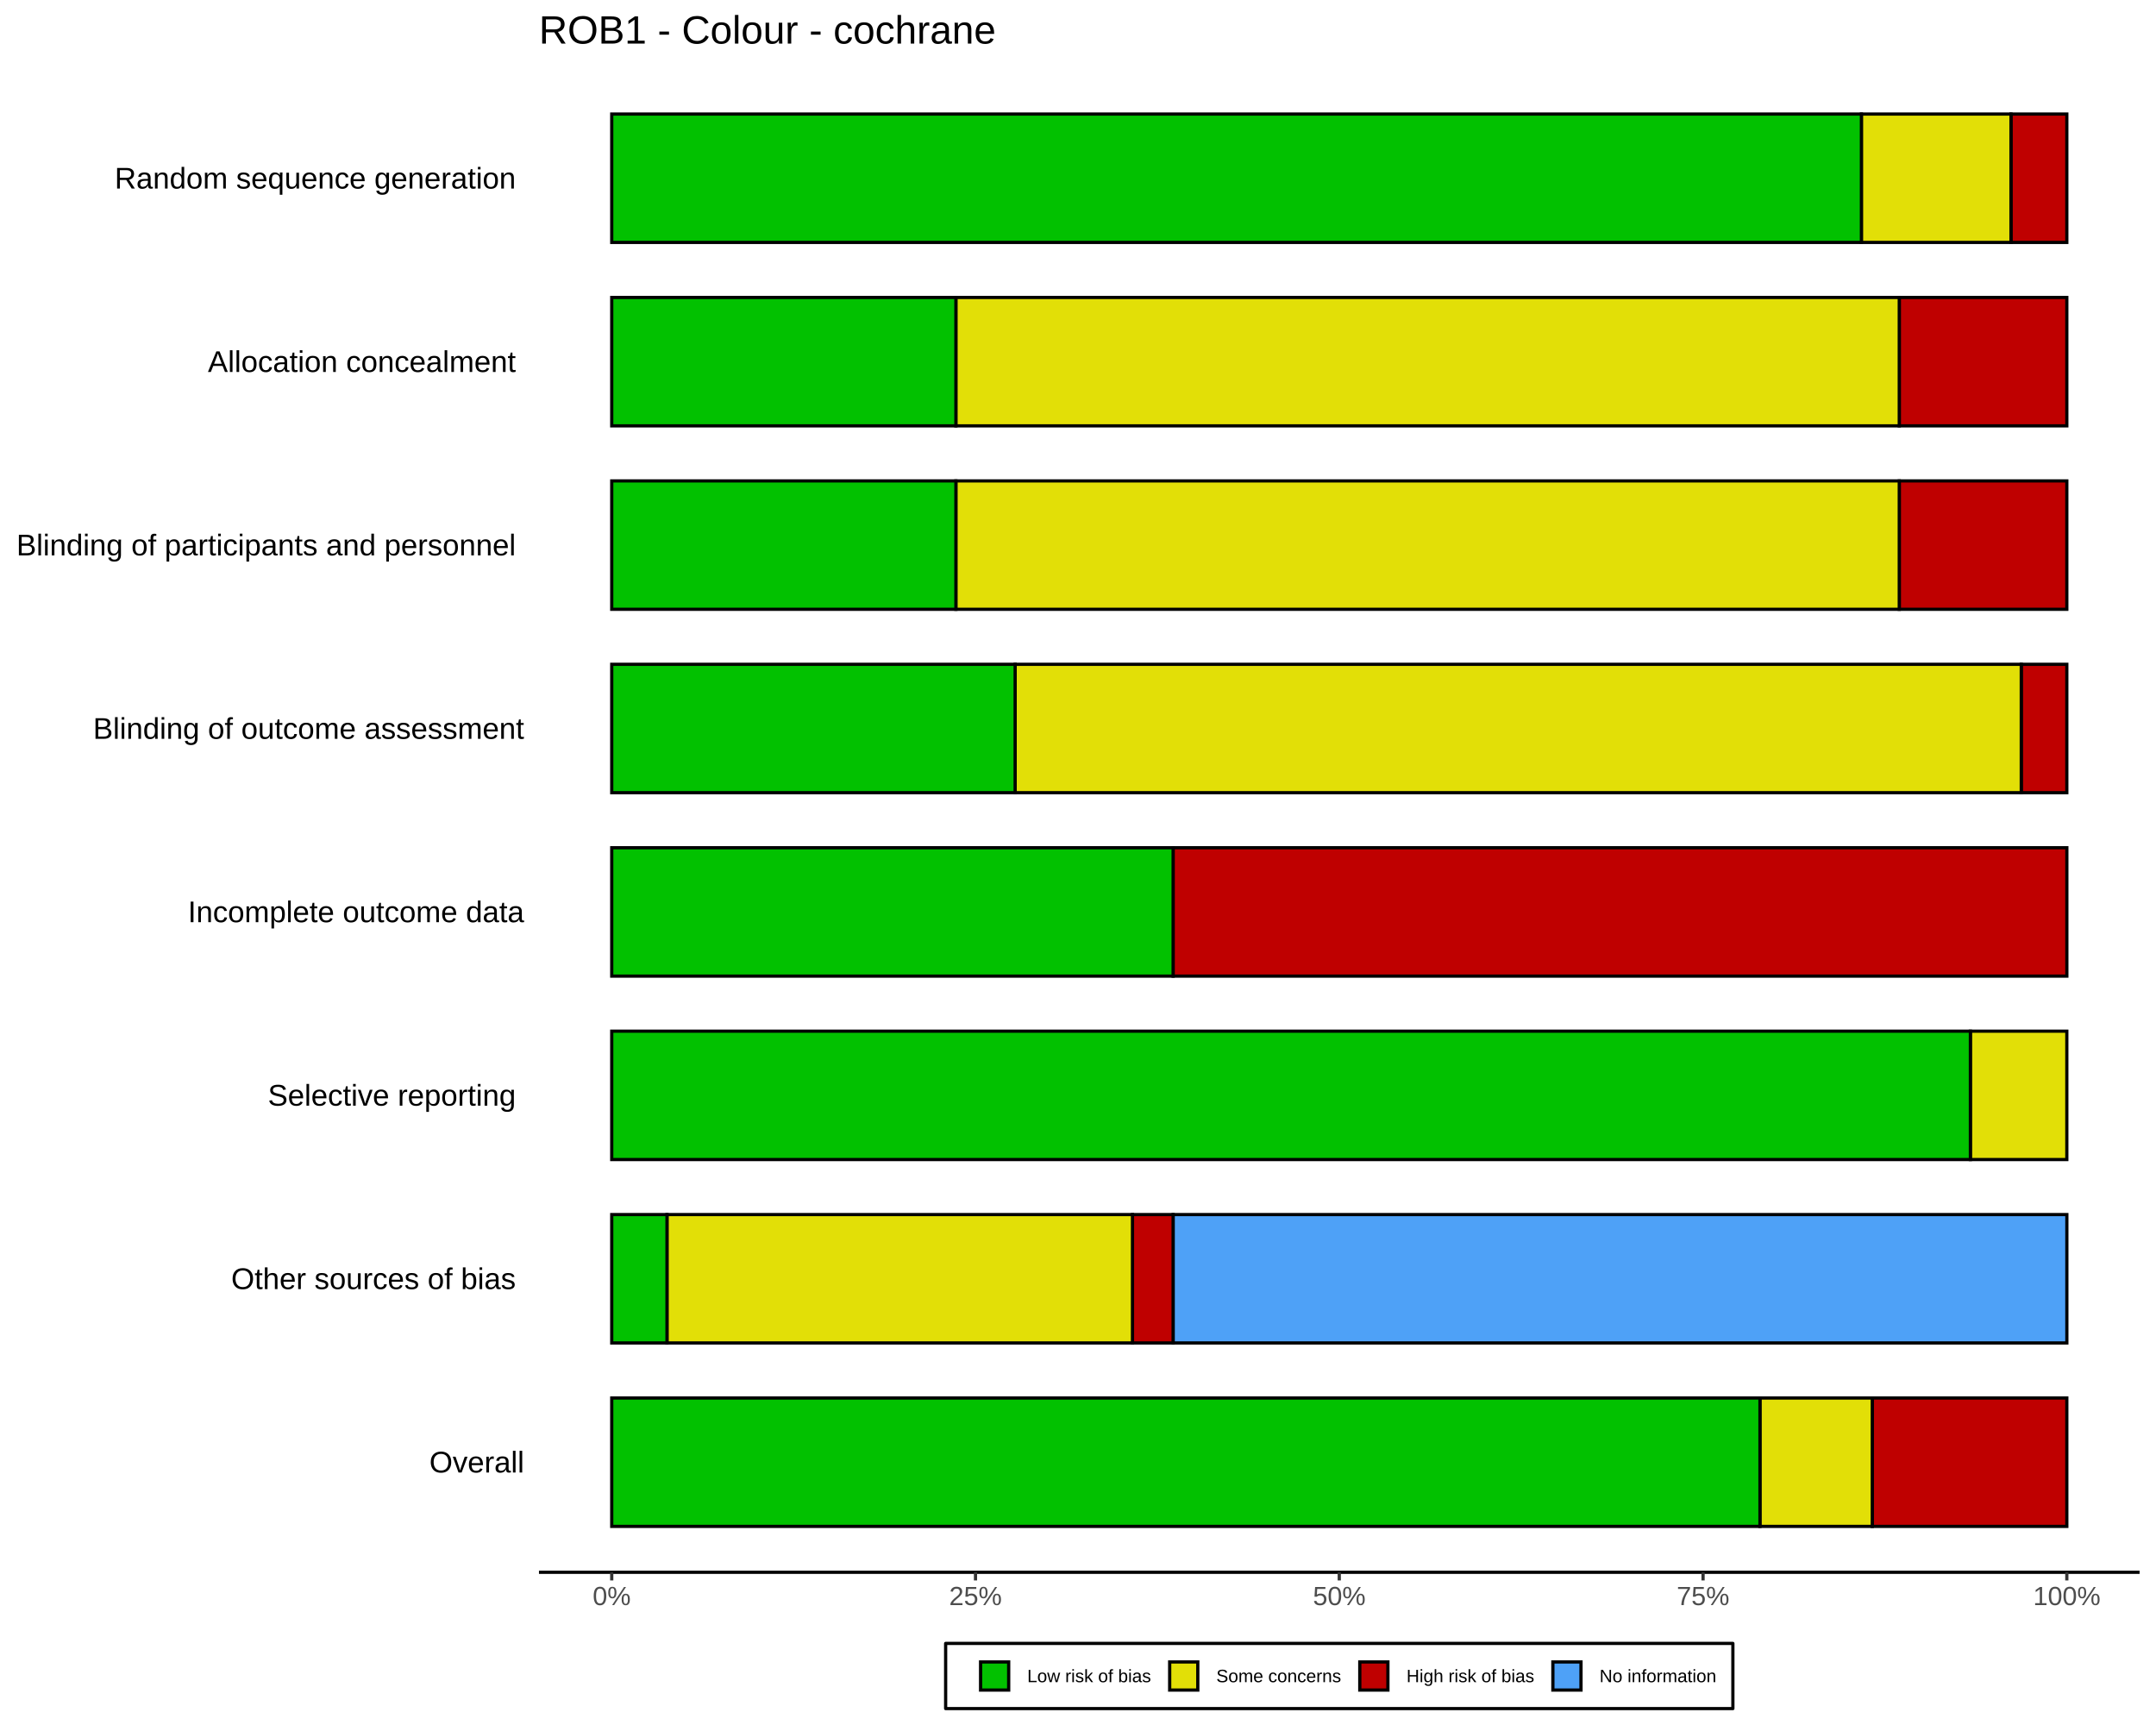
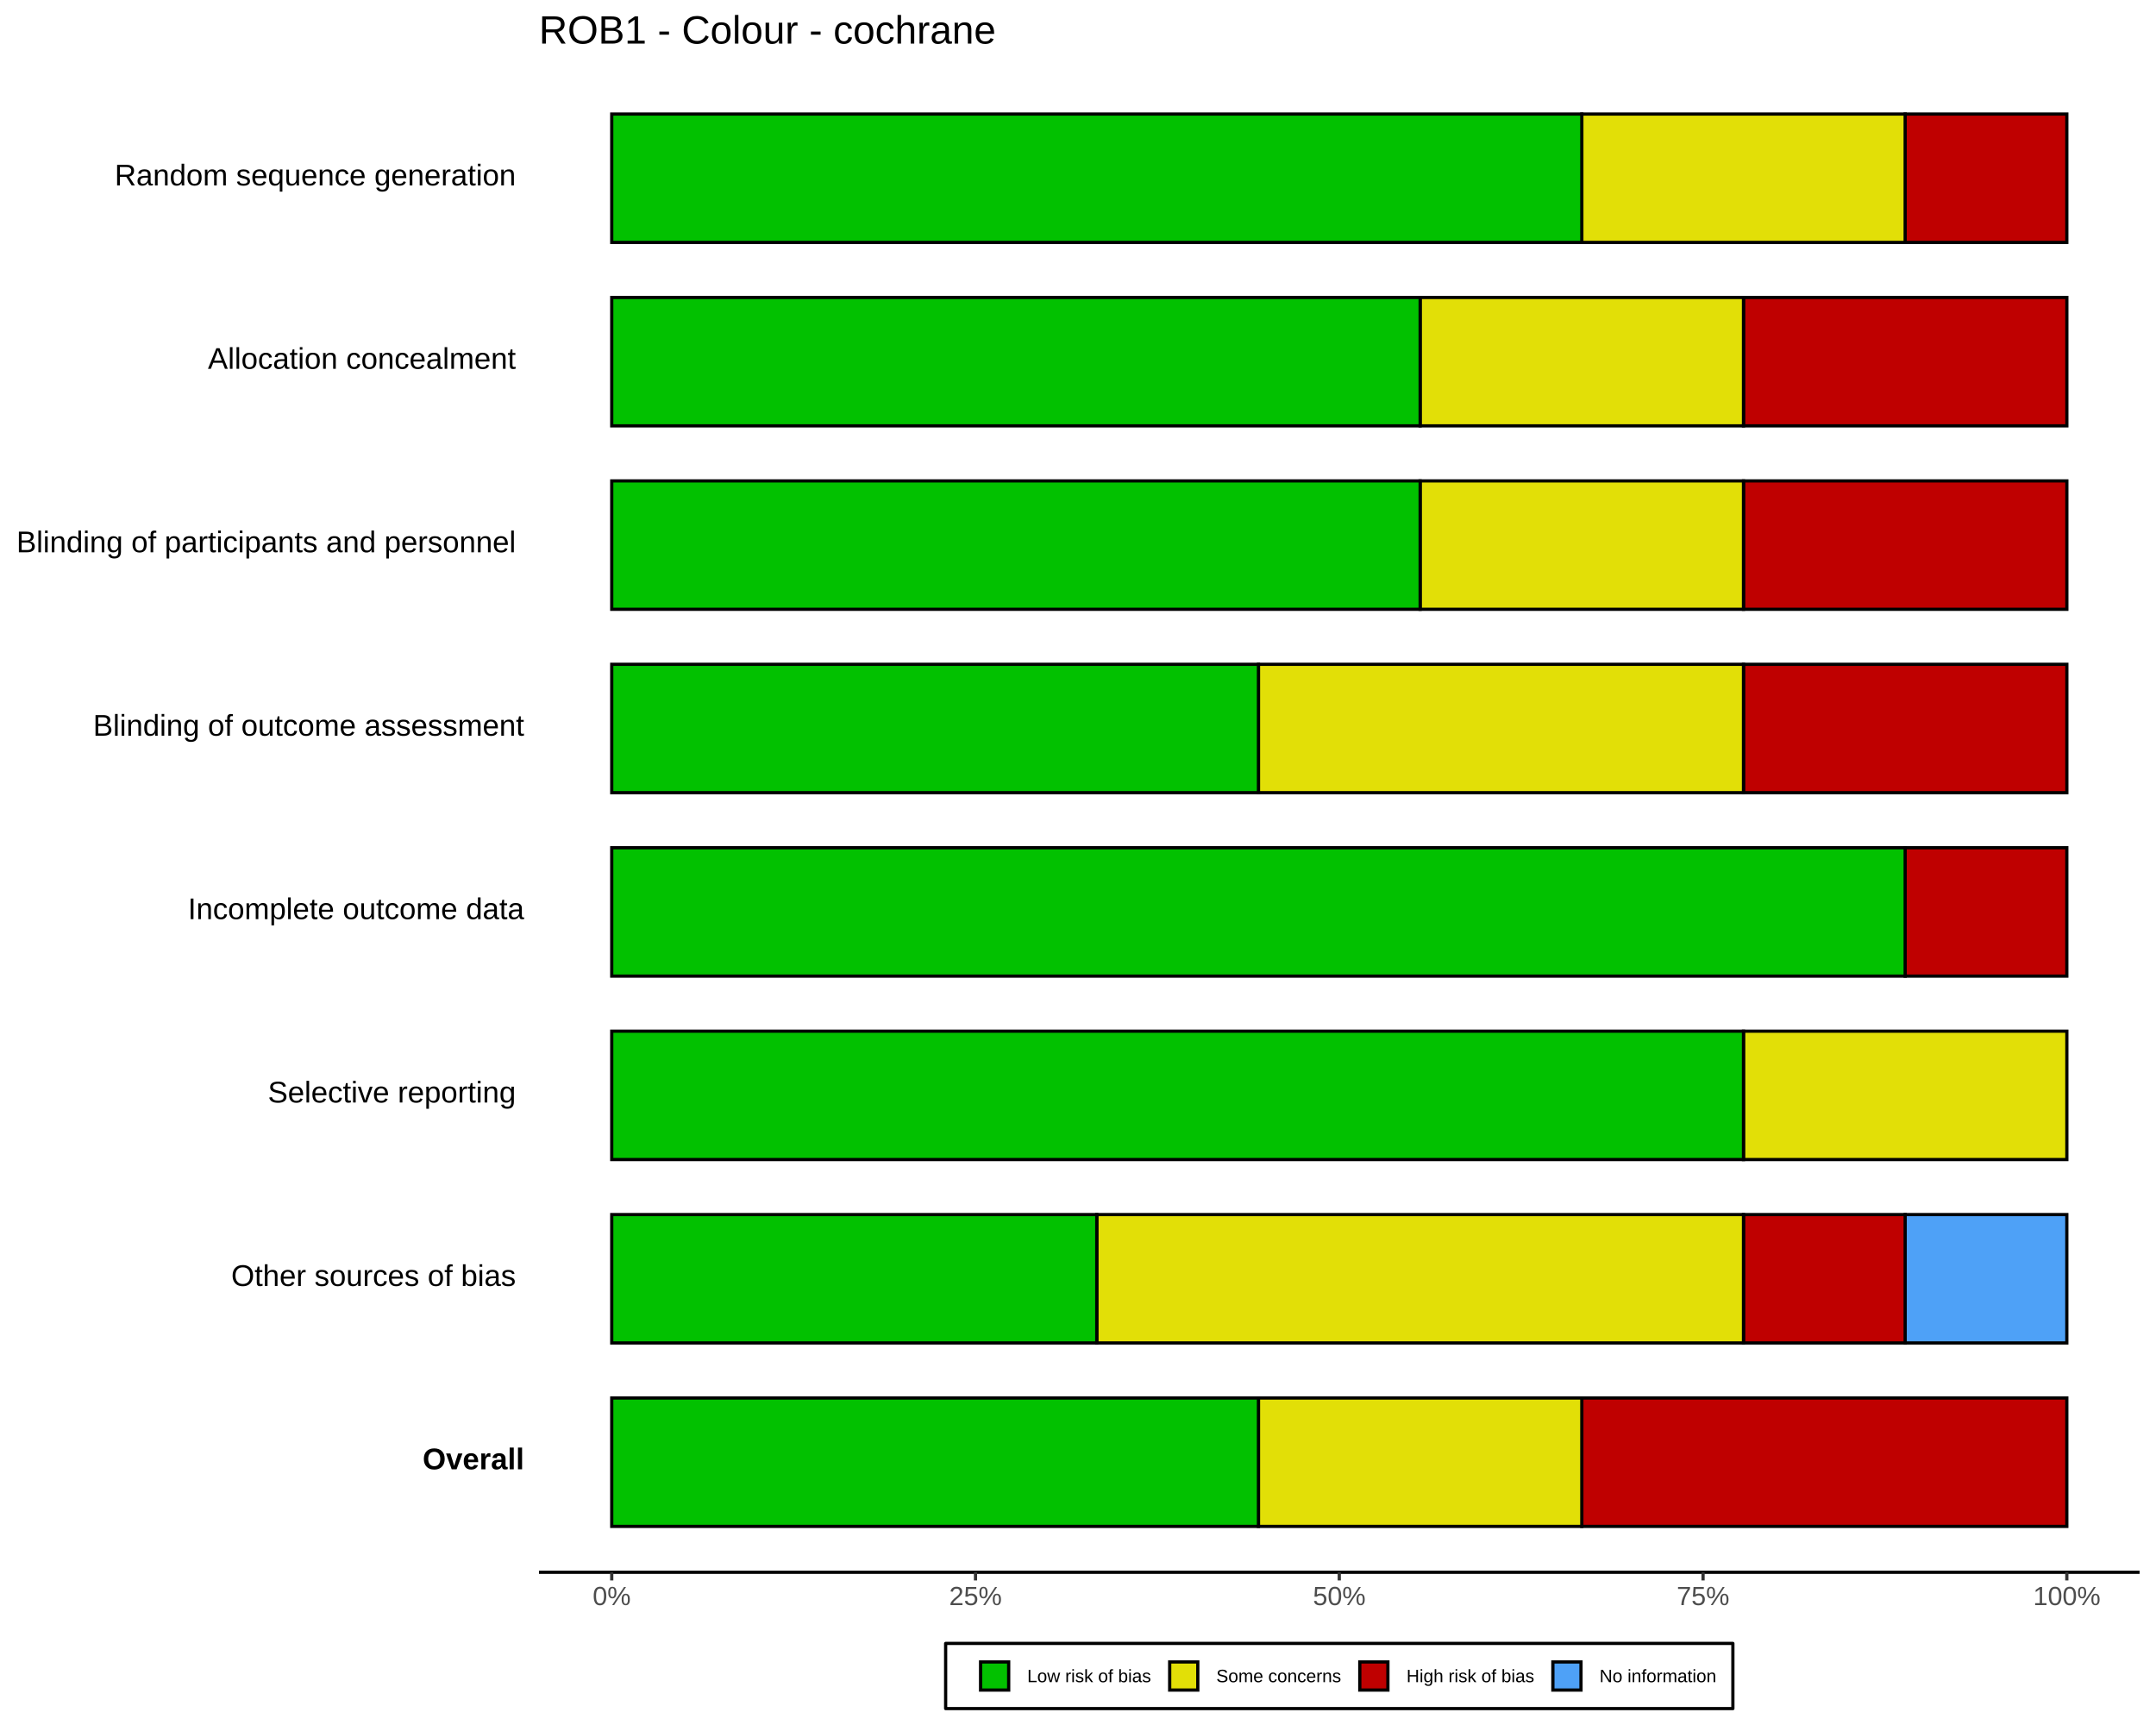
<svg xmlns="http://www.w3.org/2000/svg" viewBox="0 0 720.00 576.00">
  <defs>
    <style type="text/css">
    line, polyline, polygon, path, rect, circle {
      fill: none;
      stroke: #000000;
      stroke-linecap: round;
      stroke-linejoin: round;
      stroke-miterlimit: 10.00;
    }
  </style>
  </defs>
  <rect width="100%" height="100%" style="stroke: none; fill: #FFFFFF;" />
  <rect x="0.00" y="0.00" width="720.00" height="576.00" style="stroke-width: 1.07; stroke: #FFFFFF; fill: #FFFFFF;" />
  <defs>
    <clipPath id="cpMTc5Ljk5fDcxNC41Mnw1MjUuMDB8MjIuNzc=">
      <rect x="179.99" y="22.77" width="534.53" height="502.22" />
    </clipPath>
  </defs>
-   <rect x="625.25" y="466.81" width="64.97" height="42.87" style="stroke-width: 1.07; stroke-linecap: square; stroke-linejoin: miter; fill: #BF0000;" clip-path="url(#cpMTc5Ljk5fDcxNC41Mnw1MjUuMDB8MjIuNzc=)" />
-   <rect x="587.73" y="466.81" width="37.52" height="42.87" style="stroke-width: 1.07; stroke-linecap: square; stroke-linejoin: miter; fill: #E2DF07;" clip-path="url(#cpMTc5Ljk5fDcxNC41Mnw1MjUuMDB8MjIuNzc=)" />
-   <rect x="204.29" y="466.81" width="383.45" height="42.87" style="stroke-width: 1.07; stroke-linecap: square; stroke-linejoin: miter; fill: #02C100;" clip-path="url(#cpMTc5Ljk5fDcxNC41Mnw1MjUuMDB8MjIuNzc=)" />
-   <rect x="391.76" y="405.56" width="298.47" height="42.87" style="stroke-width: 1.07; stroke-linecap: square; stroke-linejoin: miter; fill: #4EA1F7;" clip-path="url(#cpMTc5Ljk5fDcxNC41Mnw1MjUuMDB8MjIuNzc=)" />
-   <rect x="378.19" y="405.56" width="13.57" height="42.87" style="stroke-width: 1.07; stroke-linecap: square; stroke-linejoin: miter; fill: #BF0000;" clip-path="url(#cpMTc5Ljk5fDcxNC41Mnw1MjUuMDB8MjIuNzc=)" />
-   <rect x="222.74" y="405.56" width="155.45" height="42.87" style="stroke-width: 1.07; stroke-linecap: square; stroke-linejoin: miter; fill: #E2DF07;" clip-path="url(#cpMTc5Ljk5fDcxNC41Mnw1MjUuMDB8MjIuNzc=)" />
-   <rect x="204.29" y="405.56" width="18.45" height="42.87" style="stroke-width: 1.07; stroke-linecap: square; stroke-linejoin: miter; fill: #02C100;" clip-path="url(#cpMTc5Ljk5fDcxNC41Mnw1MjUuMDB8MjIuNzc=)" />
-   <rect x="658.00" y="344.32" width="32.22" height="42.87" style="stroke-width: 1.07; stroke-linecap: square; stroke-linejoin: miter; fill: #E2DF07;" clip-path="url(#cpMTc5Ljk5fDcxNC41Mnw1MjUuMDB8MjIuNzc=)" />
-   <rect x="204.29" y="344.32" width="453.72" height="42.87" style="stroke-width: 1.07; stroke-linecap: square; stroke-linejoin: miter; fill: #02C100;" clip-path="url(#cpMTc5Ljk5fDcxNC41Mnw1MjUuMDB8MjIuNzc=)" />
-   <rect x="391.76" y="283.07" width="298.47" height="42.87" style="stroke-width: 1.07; stroke-linecap: square; stroke-linejoin: miter; fill: #BF0000;" clip-path="url(#cpMTc5Ljk5fDcxNC41Mnw1MjUuMDB8MjIuNzc=)" />
-   <rect x="204.29" y="283.07" width="187.47" height="42.87" style="stroke-width: 1.07; stroke-linecap: square; stroke-linejoin: miter; fill: #02C100;" clip-path="url(#cpMTc5Ljk5fDcxNC41Mnw1MjUuMDB8MjIuNzc=)" />
-   <rect x="675.00" y="221.82" width="15.22" height="42.87" style="stroke-width: 1.07; stroke-linecap: square; stroke-linejoin: miter; fill: #BF0000;" clip-path="url(#cpMTc5Ljk5fDcxNC41Mnw1MjUuMDB8MjIuNzc=)" />
-   <rect x="339.01" y="221.82" width="335.99" height="42.87" style="stroke-width: 1.07; stroke-linecap: square; stroke-linejoin: miter; fill: #E2DF07;" clip-path="url(#cpMTc5Ljk5fDcxNC41Mnw1MjUuMDB8MjIuNzc=)" />
-   <rect x="204.29" y="221.82" width="134.72" height="42.87" style="stroke-width: 1.07; stroke-linecap: square; stroke-linejoin: miter; fill: #02C100;" clip-path="url(#cpMTc5Ljk5fDcxNC41Mnw1MjUuMDB8MjIuNzc=)" />
-   <rect x="634.26" y="160.58" width="55.96" height="42.87" style="stroke-width: 1.07; stroke-linecap: square; stroke-linejoin: miter; fill: #BF0000;" clip-path="url(#cpMTc5Ljk5fDcxNC41Mnw1MjUuMDB8MjIuNzc=)" />
-   <rect x="319.21" y="160.58" width="315.05" height="42.87" style="stroke-width: 1.07; stroke-linecap: square; stroke-linejoin: miter; fill: #E2DF07;" clip-path="url(#cpMTc5Ljk5fDcxNC41Mnw1MjUuMDB8MjIuNzc=)" />
-   <rect x="204.29" y="160.58" width="114.93" height="42.87" style="stroke-width: 1.07; stroke-linecap: square; stroke-linejoin: miter; fill: #02C100;" clip-path="url(#cpMTc5Ljk5fDcxNC41Mnw1MjUuMDB8MjIuNzc=)" />
-   <rect x="634.26" y="99.33" width="55.96" height="42.87" style="stroke-width: 1.07; stroke-linecap: square; stroke-linejoin: miter; fill: #BF0000;" clip-path="url(#cpMTc5Ljk5fDcxNC41Mnw1MjUuMDB8MjIuNzc=)" />
-   <rect x="319.21" y="99.33" width="315.05" height="42.87" style="stroke-width: 1.07; stroke-linecap: square; stroke-linejoin: miter; fill: #E2DF07;" clip-path="url(#cpMTc5Ljk5fDcxNC41Mnw1MjUuMDB8MjIuNzc=)" />
-   <rect x="204.29" y="99.33" width="114.93" height="42.87" style="stroke-width: 1.07; stroke-linecap: square; stroke-linejoin: miter; fill: #02C100;" clip-path="url(#cpMTc5Ljk5fDcxNC41Mnw1MjUuMDB8MjIuNzc=)" />
-   <rect x="671.57" y="38.08" width="18.65" height="42.87" style="stroke-width: 1.07; stroke-linecap: square; stroke-linejoin: miter; fill: #BF0000;" clip-path="url(#cpMTc5Ljk5fDcxNC41Mnw1MjUuMDB8MjIuNzc=)" />
-   <rect x="621.61" y="38.08" width="49.96" height="42.87" style="stroke-width: 1.07; stroke-linecap: square; stroke-linejoin: miter; fill: #E2DF07;" clip-path="url(#cpMTc5Ljk5fDcxNC41Mnw1MjUuMDB8MjIuNzc=)" />
-   <rect x="204.29" y="38.08" width="417.33" height="42.87" style="stroke-width: 1.07; stroke-linecap: square; stroke-linejoin: miter; fill: #02C100;" clip-path="url(#cpMTc5Ljk5fDcxNC41Mnw1MjUuMDB8MjIuNzc=)" />
+   <rect x="528.24" y="466.81" width="161.98" height="42.87" style="stroke-width: 1.07; stroke-linecap: square; stroke-linejoin: miter; fill: #BF0000;" clip-path="url(#cpMTc5Ljk5fDcxNC41Mnw1MjUuMDB8MjIuNzc=)" />
+   <rect x="420.26" y="466.81" width="107.99" height="42.87" style="stroke-width: 1.07; stroke-linecap: square; stroke-linejoin: miter; fill: #E2DF07;" clip-path="url(#cpMTc5Ljk5fDcxNC41Mnw1MjUuMDB8MjIuNzc=)" />
+   <rect x="204.29" y="466.81" width="215.97" height="42.87" style="stroke-width: 1.07; stroke-linecap: square; stroke-linejoin: miter; fill: #02C100;" clip-path="url(#cpMTc5Ljk5fDcxNC41Mnw1MjUuMDB8MjIuNzc=)" />
+   <rect x="636.23" y="405.56" width="53.99" height="42.87" style="stroke-width: 1.07; stroke-linecap: square; stroke-linejoin: miter; fill: #4EA1F7;" clip-path="url(#cpMTc5Ljk5fDcxNC41Mnw1MjUuMDB8MjIuNzc=)" />
+   <rect x="582.24" y="405.56" width="53.99" height="42.87" style="stroke-width: 1.07; stroke-linecap: square; stroke-linejoin: miter; fill: #BF0000;" clip-path="url(#cpMTc5Ljk5fDcxNC41Mnw1MjUuMDB8MjIuNzc=)" />
+   <rect x="366.27" y="405.56" width="215.97" height="42.87" style="stroke-width: 1.07; stroke-linecap: square; stroke-linejoin: miter; fill: #E2DF07;" clip-path="url(#cpMTc5Ljk5fDcxNC41Mnw1MjUuMDB8MjIuNzc=)" />
+   <rect x="204.29" y="405.56" width="161.98" height="42.87" style="stroke-width: 1.07; stroke-linecap: square; stroke-linejoin: miter; fill: #02C100;" clip-path="url(#cpMTc5Ljk5fDcxNC41Mnw1MjUuMDB8MjIuNzc=)" />
+   <rect x="582.24" y="344.32" width="107.99" height="42.87" style="stroke-width: 1.07; stroke-linecap: square; stroke-linejoin: miter; fill: #E2DF07;" clip-path="url(#cpMTc5Ljk5fDcxNC41Mnw1MjUuMDB8MjIuNzc=)" />
+   <rect x="204.29" y="344.32" width="377.95" height="42.87" style="stroke-width: 1.07; stroke-linecap: square; stroke-linejoin: miter; fill: #02C100;" clip-path="url(#cpMTc5Ljk5fDcxNC41Mnw1MjUuMDB8MjIuNzc=)" />
+   <rect x="636.23" y="283.07" width="53.99" height="42.87" style="stroke-width: 1.07; stroke-linecap: square; stroke-linejoin: miter; fill: #BF0000;" clip-path="url(#cpMTc5Ljk5fDcxNC41Mnw1MjUuMDB8MjIuNzc=)" />
+   <rect x="204.29" y="283.07" width="431.94" height="42.87" style="stroke-width: 1.07; stroke-linecap: square; stroke-linejoin: miter; fill: #02C100;" clip-path="url(#cpMTc5Ljk5fDcxNC41Mnw1MjUuMDB8MjIuNzc=)" />
+   <rect x="582.24" y="221.82" width="107.99" height="42.87" style="stroke-width: 1.07; stroke-linecap: square; stroke-linejoin: miter; fill: #BF0000;" clip-path="url(#cpMTc5Ljk5fDcxNC41Mnw1MjUuMDB8MjIuNzc=)" />
+   <rect x="420.26" y="221.82" width="161.98" height="42.87" style="stroke-width: 1.07; stroke-linecap: square; stroke-linejoin: miter; fill: #E2DF07;" clip-path="url(#cpMTc5Ljk5fDcxNC41Mnw1MjUuMDB8MjIuNzc=)" />
+   <rect x="204.29" y="221.82" width="215.97" height="42.87" style="stroke-width: 1.07; stroke-linecap: square; stroke-linejoin: miter; fill: #02C100;" clip-path="url(#cpMTc5Ljk5fDcxNC41Mnw1MjUuMDB8MjIuNzc=)" />
+   <rect x="582.24" y="160.58" width="107.99" height="42.87" style="stroke-width: 1.07; stroke-linecap: square; stroke-linejoin: miter; fill: #BF0000;" clip-path="url(#cpMTc5Ljk5fDcxNC41Mnw1MjUuMDB8MjIuNzc=)" />
+   <rect x="474.25" y="160.58" width="107.99" height="42.87" style="stroke-width: 1.07; stroke-linecap: square; stroke-linejoin: miter; fill: #E2DF07;" clip-path="url(#cpMTc5Ljk5fDcxNC41Mnw1MjUuMDB8MjIuNzc=)" />
+   <rect x="204.29" y="160.58" width="269.97" height="42.87" style="stroke-width: 1.07; stroke-linecap: square; stroke-linejoin: miter; fill: #02C100;" clip-path="url(#cpMTc5Ljk5fDcxNC41Mnw1MjUuMDB8MjIuNzc=)" />
+   <rect x="582.24" y="99.33" width="107.99" height="42.87" style="stroke-width: 1.07; stroke-linecap: square; stroke-linejoin: miter; fill: #BF0000;" clip-path="url(#cpMTc5Ljk5fDcxNC41Mnw1MjUuMDB8MjIuNzc=)" />
+   <rect x="474.25" y="99.33" width="107.99" height="42.87" style="stroke-width: 1.07; stroke-linecap: square; stroke-linejoin: miter; fill: #E2DF07;" clip-path="url(#cpMTc5Ljk5fDcxNC41Mnw1MjUuMDB8MjIuNzc=)" />
+   <rect x="204.29" y="99.33" width="269.97" height="42.87" style="stroke-width: 1.07; stroke-linecap: square; stroke-linejoin: miter; fill: #02C100;" clip-path="url(#cpMTc5Ljk5fDcxNC41Mnw1MjUuMDB8MjIuNzc=)" />
+   <rect x="636.23" y="38.08" width="53.99" height="42.87" style="stroke-width: 1.07; stroke-linecap: square; stroke-linejoin: miter; fill: #BF0000;" clip-path="url(#cpMTc5Ljk5fDcxNC41Mnw1MjUuMDB8MjIuNzc=)" />
+   <rect x="528.24" y="38.08" width="107.99" height="42.87" style="stroke-width: 1.07; stroke-linecap: square; stroke-linejoin: miter; fill: #E2DF07;" clip-path="url(#cpMTc5Ljk5fDcxNC41Mnw1MjUuMDB8MjIuNzc=)" />
+   <rect x="204.29" y="38.08" width="323.96" height="42.87" style="stroke-width: 1.07; stroke-linecap: square; stroke-linejoin: miter; fill: #02C100;" clip-path="url(#cpMTc5Ljk5fDcxNC41Mnw1MjUuMDB8MjIuNzc=)" />
  <defs>
    <clipPath id="cpMC4wMHw3MjAuMDB8NTc2LjAwfDAuMDA=">
      <rect x="0.00" y="0.00" width="720.00" height="576.00" />
    </clipPath>
  </defs>
  <g clip-path="url(#cpMC4wMHw3MjAuMDB8NTc2LjAwfDAuMDA=)">
-     <text x="143.39" y="491.69" style="font-size: 10.00px; font-family: Liberation Sans;" textLength="31.67px" lengthAdjust="spacingAndGlyphs">Overall</text>
+     <text x="141.14" y="490.62" style="font-size: 10.00px; font-weight: bold; font-family: Liberation Sans;" textLength="33.92px" lengthAdjust="spacingAndGlyphs">Overall</text>
  </g>
  <g clip-path="url(#cpMC4wMHw3MjAuMDB8NTc2LjAwfDAuMDA=)">
-     <text x="77.21" y="430.44" style="font-size: 10.00px; font-family: Liberation Sans;" textLength="97.84px" lengthAdjust="spacingAndGlyphs">Other sources of bias </text>
+     <text x="77.21" y="429.40" style="font-size: 10.00px; font-family: Liberation Sans;" textLength="25.02px" lengthAdjust="spacingAndGlyphs">Other</text>
  </g>
  <g clip-path="url(#cpMC4wMHw3MjAuMDB8NTc2LjAwfDAuMDA=)">
-     <text x="89.45" y="369.19" style="font-size: 10.00px; font-family: Liberation Sans;" textLength="85.61px" lengthAdjust="spacingAndGlyphs">Selective reporting </text>
+     <text x="105.01" y="429.40" style="font-size: 10.00px; font-family: Liberation Sans;" textLength="35.02px" lengthAdjust="spacingAndGlyphs">sources</text>
  </g>
  <g clip-path="url(#cpMC4wMHw3MjAuMDB8NTc2LjAwfDAuMDA=)">
-     <text x="62.75" y="307.94" style="font-size: 10.00px; font-family: Liberation Sans;" textLength="112.31px" lengthAdjust="spacingAndGlyphs">Incomplete outcome data</text>
+     <text x="142.81" y="429.40" style="font-size: 10.00px; font-family: Liberation Sans;" textLength="8.34px" lengthAdjust="spacingAndGlyphs">of</text>
  </g>
  <g clip-path="url(#cpMC4wMHw3MjAuMDB8NTc2LjAwfDAuMDA=)">
-     <text x="31.07" y="246.70" style="font-size: 10.00px; font-family: Liberation Sans;" textLength="143.98px" lengthAdjust="spacingAndGlyphs">Blinding of outcome assessment</text>
+     <text x="153.93" y="429.40" style="font-size: 10.00px; font-family: Liberation Sans;" textLength="18.34px" lengthAdjust="spacingAndGlyphs">bias</text>
  </g>
  <g clip-path="url(#cpMC4wMHw3MjAuMDB8NTc2LjAwfDAuMDA=)">
-     <text x="5.48" y="185.45" style="font-size: 10.00px; font-family: Liberation Sans;" textLength="169.58px" lengthAdjust="spacingAndGlyphs">Blinding of participants and personnel </text>
+     <text x="89.45" y="368.15" style="font-size: 10.00px; font-family: Liberation Sans;" textLength="40.58px" lengthAdjust="spacingAndGlyphs">Selective</text>
  </g>
  <g clip-path="url(#cpMC4wMHw3MjAuMDB8NTc2LjAwfDAuMDA=)">
-     <text x="69.43" y="124.20" style="font-size: 10.00px; font-family: Liberation Sans;" textLength="105.62px" lengthAdjust="spacingAndGlyphs">Allocation concealment </text>
+     <text x="132.81" y="368.15" style="font-size: 10.00px; font-family: Liberation Sans;" textLength="39.47px" lengthAdjust="spacingAndGlyphs">reporting</text>
  </g>
  <g clip-path="url(#cpMC4wMHw3MjAuMDB8NTc2LjAwfDAuMDA=)">
-     <text x="38.28" y="62.96" style="font-size: 10.00px; font-family: Liberation Sans;" textLength="136.78px" lengthAdjust="spacingAndGlyphs">Random sequence generation </text>
+     <text x="62.75" y="306.91" style="font-size: 10.00px; font-family: Liberation Sans;" textLength="48.92px" lengthAdjust="spacingAndGlyphs">Incomplete</text>
+   </g>
+   <g clip-path="url(#cpMC4wMHw3MjAuMDB8NTc2LjAwfDAuMDA=)">
+     <text x="114.45" y="306.91" style="font-size: 10.00px; font-family: Liberation Sans;" textLength="38.36px" lengthAdjust="spacingAndGlyphs">outcome</text>
+   </g>
+   <g clip-path="url(#cpMC4wMHw3MjAuMDB8NTc2LjAwfDAuMDA=)">
+     <text x="155.59" y="306.91" style="font-size: 10.00px; font-family: Liberation Sans;" textLength="19.47px" lengthAdjust="spacingAndGlyphs">data</text>
+   </g>
+   <g clip-path="url(#cpMC4wMHw3MjAuMDB8NTc2LjAwfDAuMDA=)">
+     <text x="31.07" y="245.66" style="font-size: 10.00px; font-family: Liberation Sans;" textLength="35.58px" lengthAdjust="spacingAndGlyphs">Blinding</text>
+   </g>
+   <g clip-path="url(#cpMC4wMHw3MjAuMDB8NTc2LjAwfDAuMDA=)">
+     <text x="69.43" y="245.66" style="font-size: 10.00px; font-family: Liberation Sans;" textLength="8.34px" lengthAdjust="spacingAndGlyphs">of</text>
+   </g>
+   <g clip-path="url(#cpMC4wMHw3MjAuMDB8NTc2LjAwfDAuMDA=)">
+     <text x="80.56" y="245.66" style="font-size: 10.00px; font-family: Liberation Sans;" textLength="38.36px" lengthAdjust="spacingAndGlyphs">outcome</text>
+   </g>
+   <g clip-path="url(#cpMC4wMHw3MjAuMDB8NTc2LjAwfDAuMDA=)">
+     <text x="121.70" y="245.66" style="font-size: 10.00px; font-family: Liberation Sans;" textLength="53.36px" lengthAdjust="spacingAndGlyphs">assessment</text>
+   </g>
+   <g clip-path="url(#cpMC4wMHw3MjAuMDB8NTc2LjAwfDAuMDA=)">
+     <text x="5.48" y="184.41" style="font-size: 10.00px; font-family: Liberation Sans;" textLength="35.58px" lengthAdjust="spacingAndGlyphs">Blinding</text>
+   </g>
+   <g clip-path="url(#cpMC4wMHw3MjAuMDB8NTc2LjAwfDAuMDA=)">
+     <text x="43.84" y="184.41" style="font-size: 10.00px; font-family: Liberation Sans;" textLength="8.34px" lengthAdjust="spacingAndGlyphs">of</text>
+   </g>
+   <g clip-path="url(#cpMC4wMHw3MjAuMDB8NTc2LjAwfDAuMDA=)">
+     <text x="54.96" y="184.41" style="font-size: 10.00px; font-family: Liberation Sans;" textLength="51.14px" lengthAdjust="spacingAndGlyphs">participants</text>
+   </g>
+   <g clip-path="url(#cpMC4wMHw3MjAuMDB8NTc2LjAwfDAuMDA=)">
+     <text x="108.89" y="184.41" style="font-size: 10.00px; font-family: Liberation Sans;" textLength="16.69px" lengthAdjust="spacingAndGlyphs">and</text>
+   </g>
+   <g clip-path="url(#cpMC4wMHw3MjAuMDB8NTc2LjAwfDAuMDA=)">
+     <text x="128.35" y="184.41" style="font-size: 10.00px; font-family: Liberation Sans;" textLength="43.92px" lengthAdjust="spacingAndGlyphs">personnel</text>
+   </g>
+   <g clip-path="url(#cpMC4wMHw3MjAuMDB8NTc2LjAwfDAuMDA=)">
+     <text x="69.43" y="123.16" style="font-size: 10.00px; font-family: Liberation Sans;" textLength="43.36px" lengthAdjust="spacingAndGlyphs">Allocation</text>
+   </g>
+   <g clip-path="url(#cpMC4wMHw3MjAuMDB8NTc2LjAwfDAuMDA=)">
+     <text x="115.57" y="123.16" style="font-size: 10.00px; font-family: Liberation Sans;" textLength="56.70px" lengthAdjust="spacingAndGlyphs">concealment</text>
+   </g>
+   <g clip-path="url(#cpMC4wMHw3MjAuMDB8NTc2LjAwfDAuMDA=)">
+     <text x="38.28" y="61.92" style="font-size: 10.00px; font-family: Liberation Sans;" textLength="37.80px" lengthAdjust="spacingAndGlyphs">Random</text>
+   </g>
+   <g clip-path="url(#cpMC4wMHw3MjAuMDB8NTc2LjAwfDAuMDA=)">
+     <text x="78.85" y="61.92" style="font-size: 10.00px; font-family: Liberation Sans;" textLength="43.38px" lengthAdjust="spacingAndGlyphs">sequence</text>
+   </g>
+   <g clip-path="url(#cpMC4wMHw3MjAuMDB8NTc2LjAwfDAuMDA=)">
+     <text x="125.01" y="61.92" style="font-size: 10.00px; font-family: Liberation Sans;" textLength="47.27px" lengthAdjust="spacingAndGlyphs">generation</text>
  </g>
  <polyline points="179.99,525.00 714.52,525.00 " style="stroke-width: 1.07; stroke-linecap: butt;" clip-path="url(#cpMC4wMHw3MjAuMDB8NTc2LjAwfDAuMDA=)" />
  <polyline points="204.29,527.74 204.29,525.00 " style="stroke-width: 1.07; stroke: #333333; stroke-linecap: butt;" clip-path="url(#cpMC4wMHw3MjAuMDB8NTc2LjAwfDAuMDA=)" />
  <polyline points="325.77,527.74 325.77,525.00 " style="stroke-width: 1.07; stroke: #333333; stroke-linecap: butt;" clip-path="url(#cpMC4wMHw3MjAuMDB8NTc2LjAwfDAuMDA=)" />
  <polyline points="447.25,527.74 447.25,525.00 " style="stroke-width: 1.07; stroke: #333333; stroke-linecap: butt;" clip-path="url(#cpMC4wMHw3MjAuMDB8NTc2LjAwfDAuMDA=)" />
  <polyline points="568.74,527.74 568.74,525.00 " style="stroke-width: 1.07; stroke: #333333; stroke-linecap: butt;" clip-path="url(#cpMC4wMHw3MjAuMDB8NTc2LjAwfDAuMDA=)" />
  <polyline points="690.22,527.74 690.22,525.00 " style="stroke-width: 1.07; stroke: #333333; stroke-linecap: butt;" clip-path="url(#cpMC4wMHw3MjAuMDB8NTc2LjAwfDAuMDA=)" />
  <g clip-path="url(#cpMC4wMHw3MjAuMDB8NTc2LjAwfDAuMDA=)">
    <text x="197.93" y="535.97" style="font-size: 8.80px; fill: #4D4D4D; font-family: Liberation Sans;" textLength="12.72px" lengthAdjust="spacingAndGlyphs">0%</text>
  </g>
  <g clip-path="url(#cpMC4wMHw3MjAuMDB8NTc2LjAwfDAuMDA=)">
    <text x="316.97" y="535.97" style="font-size: 8.80px; fill: #4D4D4D; font-family: Liberation Sans;" textLength="17.61px" lengthAdjust="spacingAndGlyphs">25%</text>
  </g>
  <g clip-path="url(#cpMC4wMHw3MjAuMDB8NTc2LjAwfDAuMDA=)">
    <text x="438.45" y="535.97" style="font-size: 8.80px; fill: #4D4D4D; font-family: Liberation Sans;" textLength="17.61px" lengthAdjust="spacingAndGlyphs">50%</text>
  </g>
  <g clip-path="url(#cpMC4wMHw3MjAuMDB8NTc2LjAwfDAuMDA=)">
    <text x="559.93" y="535.97" style="font-size: 8.80px; fill: #4D4D4D; font-family: Liberation Sans;" textLength="17.61px" lengthAdjust="spacingAndGlyphs">75%</text>
  </g>
  <g clip-path="url(#cpMC4wMHw3MjAuMDB8NTc2LjAwfDAuMDA=)">
    <text x="678.97" y="535.97" style="font-size: 8.80px; fill: #4D4D4D; font-family: Liberation Sans;" textLength="22.50px" lengthAdjust="spacingAndGlyphs">100%</text>
  </g>
  <rect x="315.80" y="548.76" width="262.90" height="21.76" style="stroke-width: 1.07; fill: #FFFFFF;" clip-path="url(#cpMC4wMHw3MjAuMDB8NTc2LjAwfDAuMDA=)" />
  <rect x="326.76" y="554.24" width="10.80" height="10.80" style="stroke-width: 1.07; stroke: none; fill: #F2F2F2;" clip-path="url(#cpMC4wMHw3MjAuMDB8NTc2LjAwfDAuMDA=)" />
  <rect x="327.47" y="554.95" width="9.38" height="9.38" style="stroke-width: 1.07; stroke-linecap: square; stroke-linejoin: miter; fill: #02C100;" clip-path="url(#cpMC4wMHw3MjAuMDB8NTc2LjAwfDAuMDA=)" />
  <rect x="389.91" y="554.24" width="10.80" height="10.80" style="stroke-width: 1.07; stroke: none; fill: #F2F2F2;" clip-path="url(#cpMC4wMHw3MjAuMDB8NTc2LjAwfDAuMDA=)" />
  <rect x="390.62" y="554.95" width="9.38" height="9.38" style="stroke-width: 1.07; stroke-linecap: square; stroke-linejoin: miter; fill: #E2DF07;" clip-path="url(#cpMC4wMHw3MjAuMDB8NTc2LjAwfDAuMDA=)" />
  <rect x="453.41" y="554.24" width="10.80" height="10.80" style="stroke-width: 1.07; stroke: none; fill: #F2F2F2;" clip-path="url(#cpMC4wMHw3MjAuMDB8NTc2LjAwfDAuMDA=)" />
  <rect x="454.11" y="554.95" width="9.38" height="9.38" style="stroke-width: 1.07; stroke-linecap: square; stroke-linejoin: miter; fill: #BF0000;" clip-path="url(#cpMC4wMHw3MjAuMDB8NTc2LjAwfDAuMDA=)" />
  <rect x="517.88" y="554.24" width="10.80" height="10.80" style="stroke-width: 1.07; stroke: none; fill: #F2F2F2;" clip-path="url(#cpMC4wMHw3MjAuMDB8NTc2LjAwfDAuMDA=)" />
  <rect x="518.59" y="554.95" width="9.38" height="9.38" style="stroke-width: 1.07; stroke-linecap: square; stroke-linejoin: miter; fill: #4EA1F7;" clip-path="url(#cpMC4wMHw3MjAuMDB8NTc2LjAwfDAuMDA=)" />
  <g clip-path="url(#cpMC4wMHw3MjAuMDB8NTc2LjAwfDAuMDA=)">
    <text x="343.04" y="561.70" style="font-size: 6.00px; font-family: Liberation Sans;" textLength="41.39px" lengthAdjust="spacingAndGlyphs">Low risk of bias</text>
  </g>
  <g clip-path="url(#cpMC4wMHw3MjAuMDB8NTc2LjAwfDAuMDA=)">
    <text x="406.19" y="561.70" style="font-size: 6.00px; font-family: Liberation Sans;" textLength="41.73px" lengthAdjust="spacingAndGlyphs">Some concerns</text>
  </g>
  <g clip-path="url(#cpMC4wMHw3MjAuMDB8NTc2LjAwfDAuMDA=)">
    <text x="469.69" y="561.70" style="font-size: 6.00px; font-family: Liberation Sans;" textLength="42.72px" lengthAdjust="spacingAndGlyphs">High risk of bias</text>
  </g>
  <g clip-path="url(#cpMC4wMHw3MjAuMDB8NTc2LjAwfDAuMDA=)">
    <text x="534.16" y="561.70" style="font-size: 6.00px; font-family: Liberation Sans;" textLength="39.06px" lengthAdjust="spacingAndGlyphs">No information</text>
  </g>
  <g clip-path="url(#cpMC4wMHw3MjAuMDB8NTc2LjAwfDAuMDA=)">
    <text x="179.99" y="14.56" style="font-size: 13.20px; font-family: Liberation Sans;" textLength="152.38px" lengthAdjust="spacingAndGlyphs">ROB1 - Colour - cochrane</text>
  </g>
</svg>
